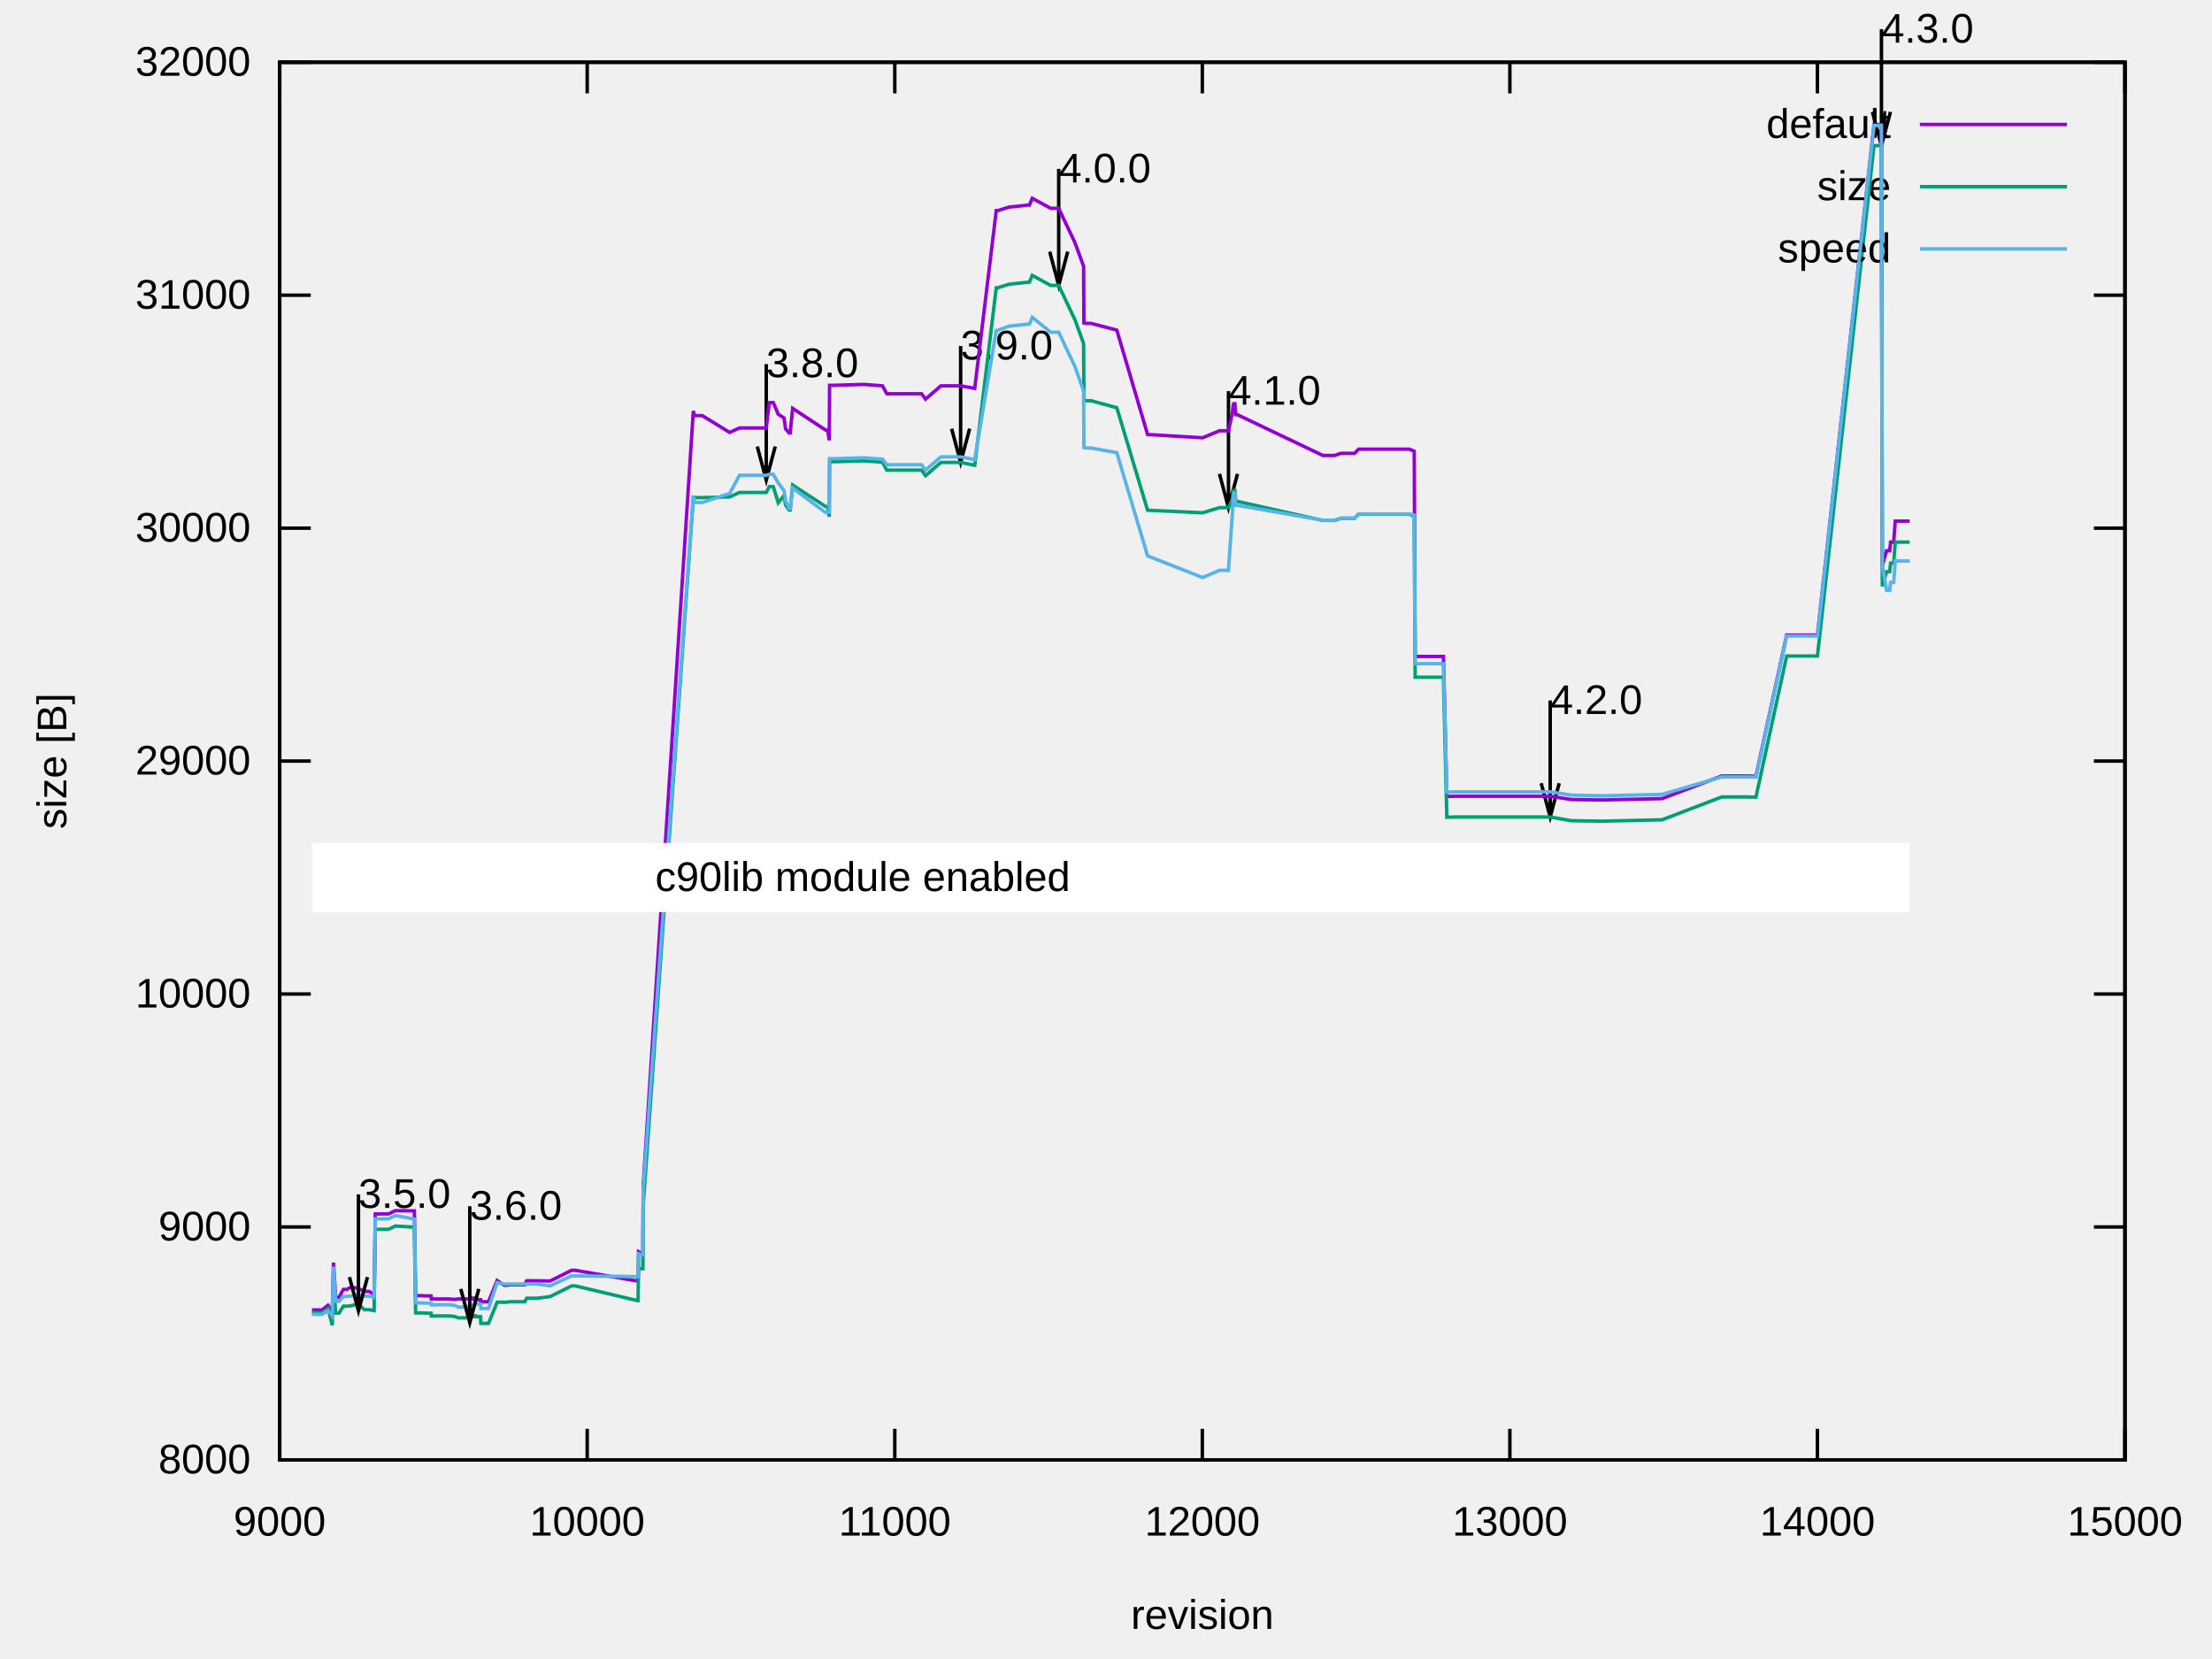
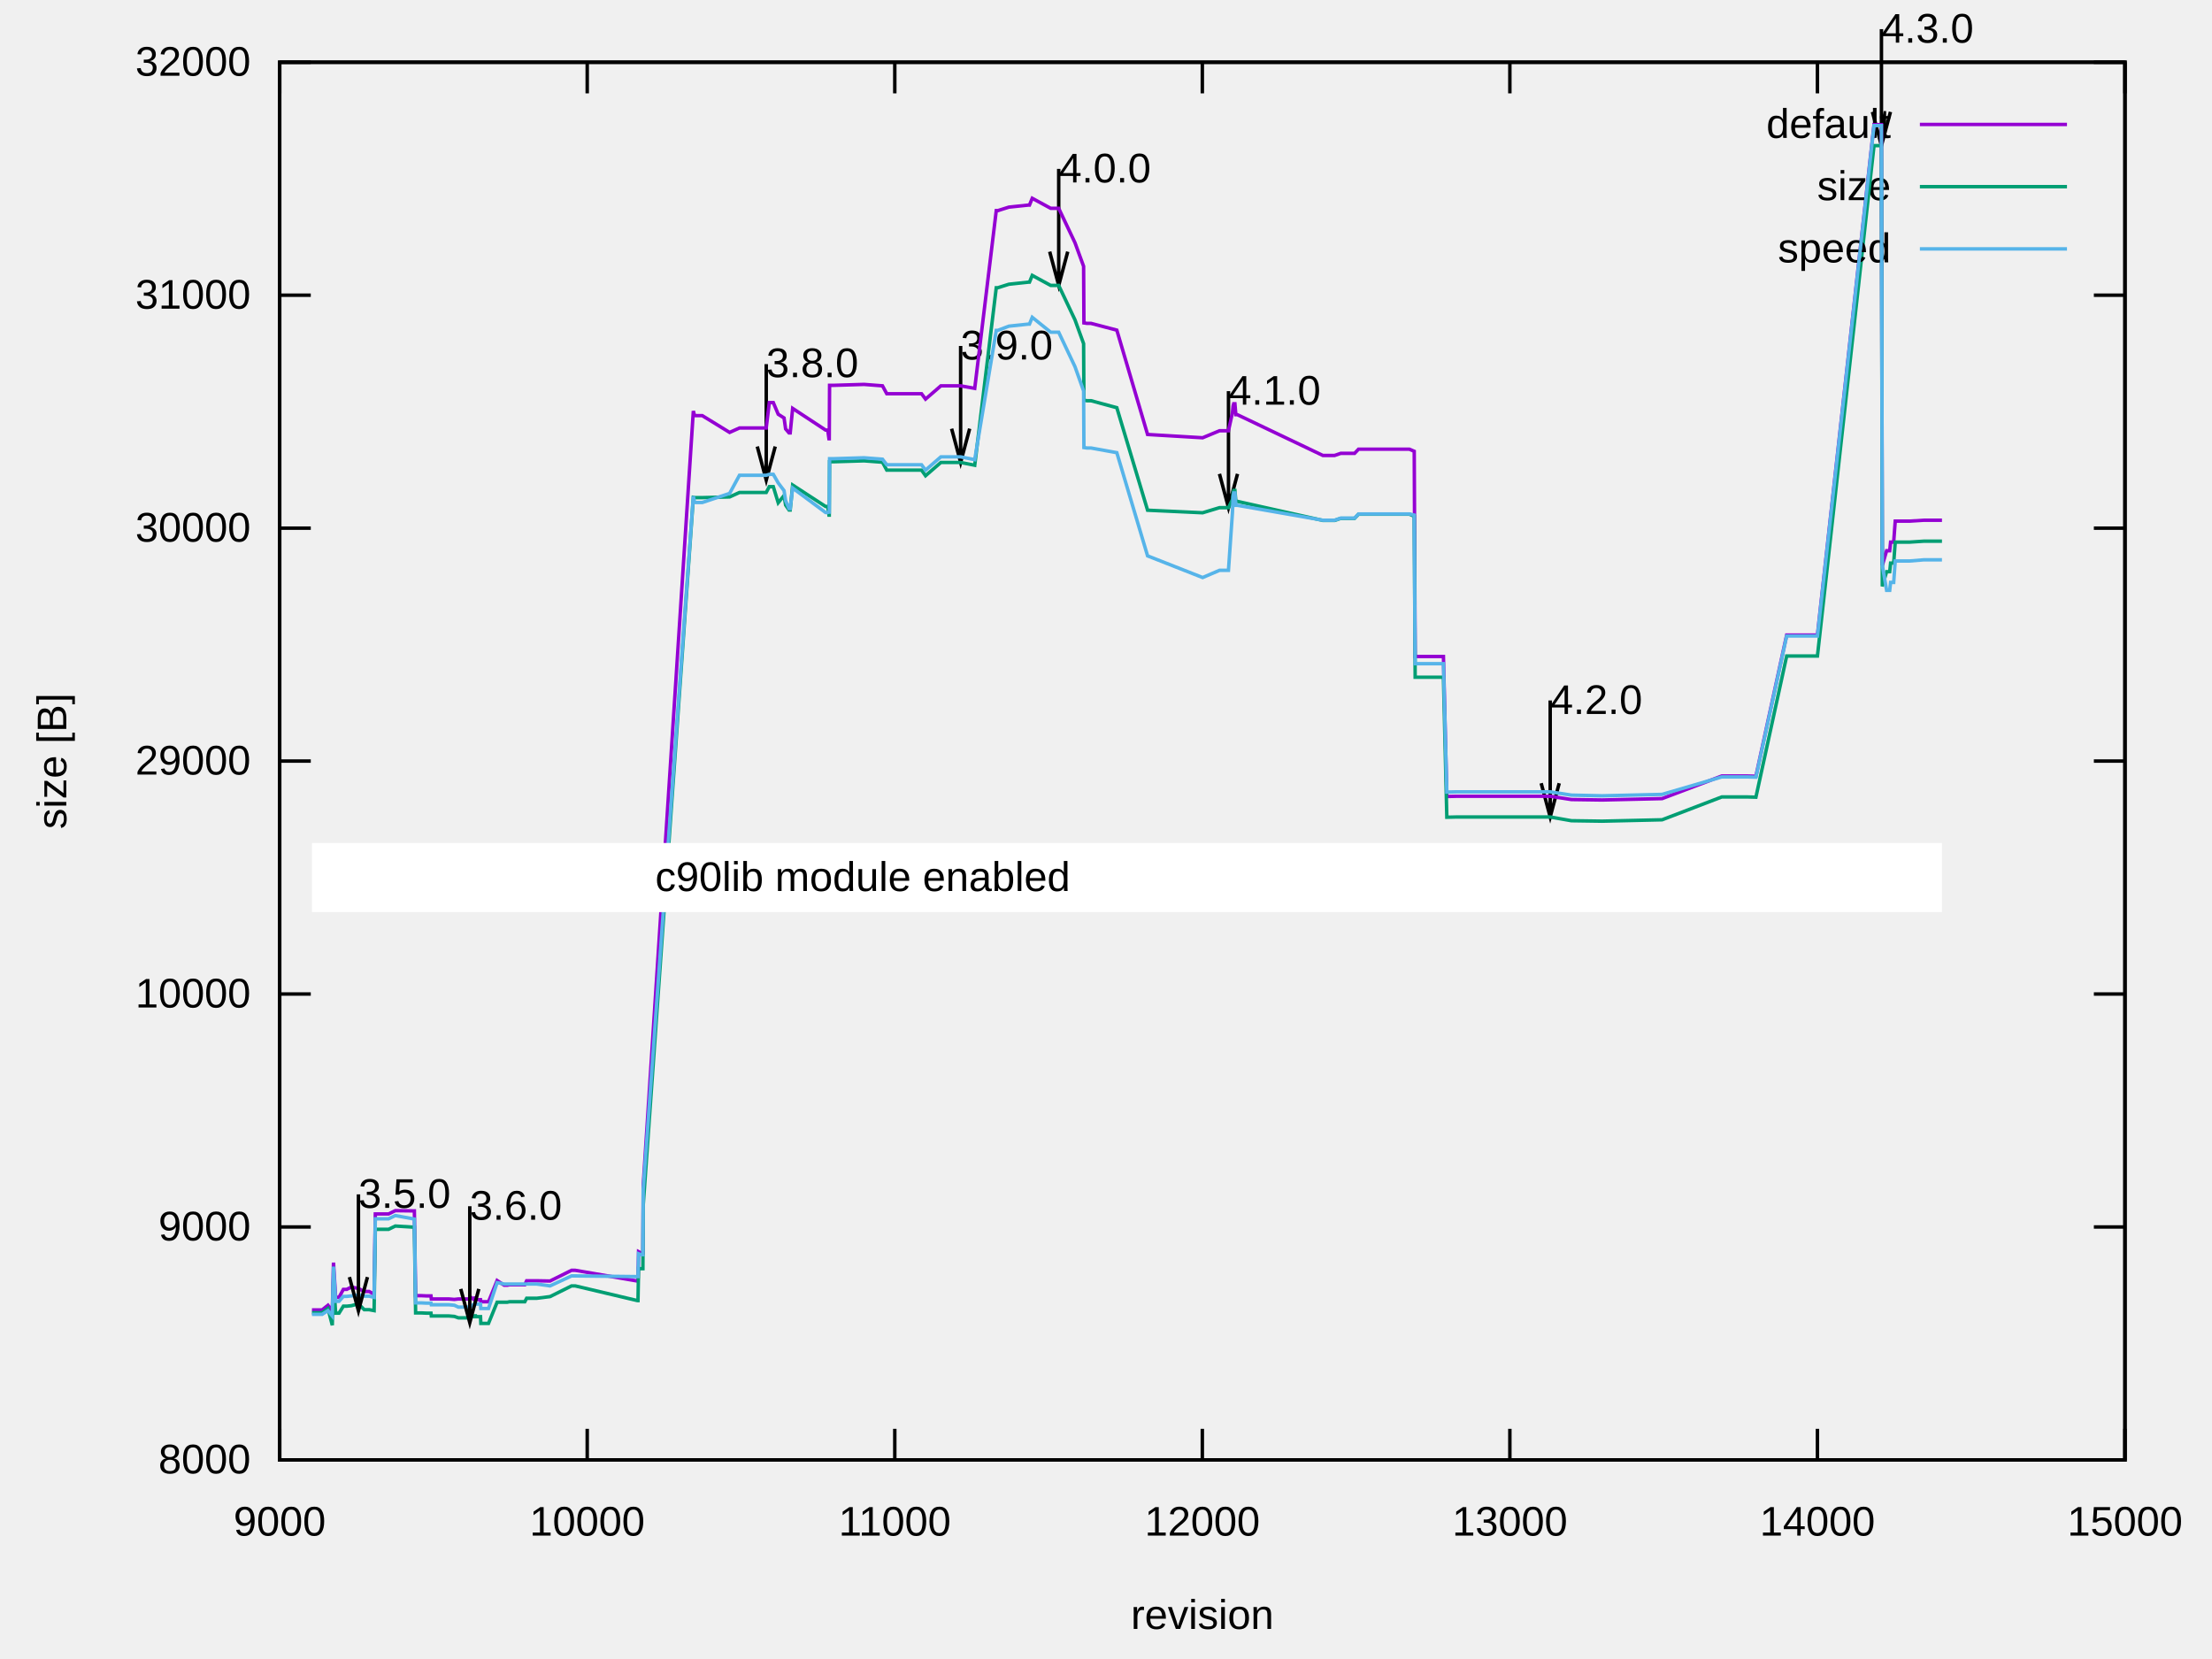
<svg xmlns="http://www.w3.org/2000/svg" xmlns:xlink="http://www.w3.org/1999/xlink" width="640" height="480" viewBox="0 0 640 480">
  <g id="gnuplot_canvas">
    <rect x="0" y="0" width="640" height="480" fill="none" />
    <defs>
      <circle id="gpDot" r="0.5" stroke-width="0.5" stroke="currentColor" />
      <path id="gpPt0" stroke-width="0.222" stroke="currentColor" d="M-1,0 h2 M0,-1 v2" />
      <path id="gpPt1" stroke-width="0.222" stroke="currentColor" d="M-1,-1 L1,1 M1,-1 L-1,1" />
      <path id="gpPt2" stroke-width="0.222" stroke="currentColor" d="M-1,0 L1,0 M0,-1 L0,1 M-1,-1 L1,1 M-1,1 L1,-1" />
      <rect id="gpPt3" stroke-width="0.222" stroke="currentColor" x="-1" y="-1" width="2" height="2" />
      <rect id="gpPt4" stroke-width="0.222" stroke="currentColor" fill="currentColor" x="-1" y="-1" width="2" height="2" />
      <circle id="gpPt5" stroke-width="0.222" stroke="currentColor" cx="0" cy="0" r="1" />
      <use xlink:href="#gpPt5" id="gpPt6" fill="currentColor" stroke="none" />
      <path id="gpPt7" stroke-width="0.222" stroke="currentColor" d="M0,-1.33 L-1.33,0.67 L1.33,0.67 z" />
      <use xlink:href="#gpPt7" id="gpPt8" fill="currentColor" stroke="none" />
      <use xlink:href="#gpPt7" id="gpPt9" stroke="currentColor" transform="rotate(180)" />
      <use xlink:href="#gpPt9" id="gpPt10" fill="currentColor" stroke="none" />
      <use xlink:href="#gpPt3" id="gpPt11" stroke="currentColor" transform="rotate(45)" />
      <use xlink:href="#gpPt11" id="gpPt12" fill="currentColor" stroke="none" />
      <path id="gpPt13" stroke-width="0.222" stroke="currentColor" d="M0,1.330 L1.265,0.411 L0.782,-1.067 L-0.782,-1.076 L-1.265,0.411 z" />
      <use xlink:href="#gpPt13" id="gpPt14" fill="currentColor" stroke="none" />
      <filter id="textbox" filterUnits="objectBoundingBox" x="0" y="0" height="1" width="1">
        <feFlood flood-color="white" flood-opacity="1" result="bgnd" />
        <feComposite in="SourceGraphic" in2="bgnd" operator="atop" />
      </filter>
      <filter id="greybox" filterUnits="objectBoundingBox" x="0" y="0" height="1" width="1">
        <feFlood flood-color="lightgrey" flood-opacity="1" result="grey" />
        <feComposite in="SourceGraphic" in2="grey" operator="atop" />
      </filter>
    </defs>
    <g fill="none" color="white" stroke="currentColor" stroke-width="1.00" stroke-linecap="butt" stroke-linejoin="miter">
</g>
    <g fill="none" color="black" stroke="currentColor" stroke-width="1.00" stroke-linecap="butt" stroke-linejoin="miter">
      <path stroke="black" d="M80.92,422.40 L89.92,422.40 M614.82,422.40 L605.82,422.40  " />
      <g transform="translate(72.53,426.30)" stroke="none" fill="black" font-family="Arial" font-size="12.00" text-anchor="end">
        <text>
          <tspan font-family="Arial">8000</tspan>
        </text>
      </g>
    </g>
    <g fill="none" color="black" stroke="currentColor" stroke-width="1.00" stroke-linecap="butt" stroke-linejoin="miter">
      <path stroke="black" d="M80.92,355.00 L89.92,355.00 M614.82,355.00 L605.82,355.00  " />
      <g transform="translate(72.53,358.90)" stroke="none" fill="black" font-family="Arial" font-size="12.00" text-anchor="end">
        <text>
          <tspan font-family="Arial">9000</tspan>
        </text>
      </g>
    </g>
    <g fill="none" color="black" stroke="currentColor" stroke-width="1.00" stroke-linecap="butt" stroke-linejoin="miter">
      <path stroke="black" d="M80.92,287.60 L89.92,287.60 M614.82,287.60 L605.82,287.60  " />
      <g transform="translate(72.53,291.50)" stroke="none" fill="black" font-family="Arial" font-size="12.00" text-anchor="end">
        <text>
          <tspan font-family="Arial">10000</tspan>
        </text>
      </g>
    </g>
    <g fill="none" color="black" stroke="currentColor" stroke-width="1.00" stroke-linecap="butt" stroke-linejoin="miter">
      <path stroke="black" d="M80.92,220.20 L89.92,220.20 M614.82,220.20 L605.82,220.20  " />
      <g transform="translate(72.53,224.10)" stroke="none" fill="black" font-family="Arial" font-size="12.00" text-anchor="end">
        <text>
          <tspan font-family="Arial">29000</tspan>
        </text>
      </g>
    </g>
    <g fill="none" color="black" stroke="currentColor" stroke-width="1.00" stroke-linecap="butt" stroke-linejoin="miter">
      <path stroke="black" d="M80.92,152.81 L89.92,152.81 M614.82,152.81 L605.82,152.81  " />
      <g transform="translate(72.53,156.71)" stroke="none" fill="black" font-family="Arial" font-size="12.00" text-anchor="end">
        <text>
          <tspan font-family="Arial">30000</tspan>
        </text>
      </g>
    </g>
    <g fill="none" color="black" stroke="currentColor" stroke-width="1.00" stroke-linecap="butt" stroke-linejoin="miter">
      <path stroke="black" d="M80.92,85.41 L89.92,85.41 M614.82,85.41 L605.82,85.41  " />
      <g transform="translate(72.53,89.31)" stroke="none" fill="black" font-family="Arial" font-size="12.00" text-anchor="end">
        <text>
          <tspan font-family="Arial">31000</tspan>
        </text>
      </g>
    </g>
    <g fill="none" color="black" stroke="currentColor" stroke-width="1.00" stroke-linecap="butt" stroke-linejoin="miter">
      <path stroke="black" d="M80.92,18.01 L89.92,18.01 M614.82,18.01 L605.82,18.01  " />
      <g transform="translate(72.53,21.91)" stroke="none" fill="black" font-family="Arial" font-size="12.00" text-anchor="end">
        <text>
          <tspan font-family="Arial">32000</tspan>
        </text>
      </g>
    </g>
    <g fill="none" color="black" stroke="currentColor" stroke-width="1.00" stroke-linecap="butt" stroke-linejoin="miter">
      <path stroke="black" d="M80.92,422.40 L80.92,413.40 M80.92,18.01 L80.92,27.01  " />
      <g transform="translate(80.92,444.30)" stroke="none" fill="black" font-family="Arial" font-size="12.00" text-anchor="middle">
        <text>
          <tspan font-family="Arial"> 9000</tspan>
        </text>
      </g>
    </g>
    <g fill="none" color="black" stroke="currentColor" stroke-width="1.00" stroke-linecap="butt" stroke-linejoin="miter">
      <path stroke="black" d="M169.90,422.40 L169.90,413.40 M169.90,18.01 L169.90,27.01  " />
      <g transform="translate(169.90,444.30)" stroke="none" fill="black" font-family="Arial" font-size="12.00" text-anchor="middle">
        <text>
          <tspan font-family="Arial"> 10000</tspan>
        </text>
      </g>
    </g>
    <g fill="none" color="black" stroke="currentColor" stroke-width="1.00" stroke-linecap="butt" stroke-linejoin="miter">
      <path stroke="black" d="M258.89,422.40 L258.89,413.40 M258.89,18.01 L258.89,27.01  " />
      <g transform="translate(258.89,444.30)" stroke="none" fill="black" font-family="Arial" font-size="12.00" text-anchor="middle">
        <text>
          <tspan font-family="Arial"> 11000</tspan>
        </text>
      </g>
    </g>
    <g fill="none" color="black" stroke="currentColor" stroke-width="1.00" stroke-linecap="butt" stroke-linejoin="miter">
      <path stroke="black" d="M347.87,422.40 L347.87,413.40 M347.87,18.01 L347.87,27.01  " />
      <g transform="translate(347.87,444.30)" stroke="none" fill="black" font-family="Arial" font-size="12.00" text-anchor="middle">
        <text>
          <tspan font-family="Arial"> 12000</tspan>
        </text>
      </g>
    </g>
    <g fill="none" color="black" stroke="currentColor" stroke-width="1.00" stroke-linecap="butt" stroke-linejoin="miter">
      <path stroke="black" d="M436.85,422.40 L436.85,413.40 M436.85,18.01 L436.85,27.01  " />
      <g transform="translate(436.85,444.30)" stroke="none" fill="black" font-family="Arial" font-size="12.00" text-anchor="middle">
        <text>
          <tspan font-family="Arial"> 13000</tspan>
        </text>
      </g>
    </g>
    <g fill="none" color="black" stroke="currentColor" stroke-width="1.00" stroke-linecap="butt" stroke-linejoin="miter">
      <path stroke="black" d="M525.84,422.40 L525.84,413.40 M525.84,18.01 L525.84,27.01  " />
      <g transform="translate(525.84,444.30)" stroke="none" fill="black" font-family="Arial" font-size="12.00" text-anchor="middle">
        <text>
          <tspan font-family="Arial"> 14000</tspan>
        </text>
      </g>
    </g>
    <g fill="none" color="black" stroke="currentColor" stroke-width="1.00" stroke-linecap="butt" stroke-linejoin="miter">
      <path stroke="black" d="M614.82,422.40 L614.82,413.40 M614.82,18.01 L614.82,27.01  " />
      <g transform="translate(614.82,444.30)" stroke="none" fill="black" font-family="Arial" font-size="12.00" text-anchor="middle">
        <text>
          <tspan font-family="Arial"> 15000</tspan>
        </text>
      </g>
    </g>
    <g fill="none" color="black" stroke="currentColor" stroke-width="1.00" stroke-linecap="butt" stroke-linejoin="miter">
</g>
    <g fill="none" color="black" stroke="currentColor" stroke-width="1.00" stroke-linecap="butt" stroke-linejoin="miter">
      <path stroke="black" d="M80.92,18.01 L80.92,422.40 L614.82,422.40 L614.82,18.01 L80.92,18.01 Z  " />
      <g transform="translate(221.69,109.12)" stroke="none" fill="black" font-family="Arial" font-size="12.00" text-anchor="start">
        <text>
          <tspan font-family="Arial">3.8.0</tspan>
        </text>
      </g>
      <g transform="translate(277.93,104.00)" stroke="none" fill="black" font-family="Arial" font-size="12.00" text-anchor="start">
        <text>
          <tspan font-family="Arial">3.9.0</tspan>
        </text>
      </g>
      <g transform="translate(306.31,52.78)" stroke="none" fill="black" font-family="Arial" font-size="12.00" text-anchor="start">
        <text>
          <tspan font-family="Arial">4.0.0</tspan>
        </text>
      </g>
      <g transform="translate(355.43,117.08)" stroke="none" fill="black" font-family="Arial" font-size="12.00" text-anchor="start">
        <text>
          <tspan font-family="Arial">4.1.0</tspan>
        </text>
      </g>
      <g transform="translate(448.51,206.58)" stroke="none" fill="black" font-family="Arial" font-size="12.00" text-anchor="start">
        <text>
          <tspan font-family="Arial">4.2.0</tspan>
        </text>
      </g>
      <g transform="translate(544.35,12.34)" stroke="none" fill="black" font-family="Arial" font-size="12.00" text-anchor="start">
        <text>
          <tspan font-family="Arial">4.3.0</tspan>
        </text>
      </g>
    </g>
    <g fill="none" color="black" stroke="black" stroke-width="20.00" stroke-linecap="butt" stroke-linejoin="miter">
</g>
    <g fill="none" color="black" stroke="currentColor" stroke-width="20.00" stroke-linecap="butt" stroke-linejoin="miter">
</g>
    <g fill="none" color="black" stroke="white" stroke-width="1.00" stroke-linecap="butt" stroke-linejoin="miter">
      <path stroke="black" d="M219.10,129.19 L221.70,138.91 L224.30,129.19 M221.70,105.35 L221.70,138.91 M275.33,124.03 L277.94,133.79 L280.55,124.03   M277.94,100.09 L277.94,133.79 M303.71,72.81 L306.32,82.57 L308.93,72.81 M306.32,48.87 L306.32,82.57 M352.83,137.11   L355.44,146.87 L358.05,137.11 M355.44,113.17 L355.44,146.87 M445.91,226.61 L448.52,236.37 L451.13,226.61 M448.52,202.67   L448.52,236.37 M541.75,32.37 L544.36,42.13 L546.97,32.37 M544.36,8.43 L544.36,42.13  " />
    </g>
    <g fill="none" color="black" stroke="currentColor" stroke-width="1.00" stroke-linecap="butt" stroke-linejoin="miter">
      <g transform="translate(19.18,220.21) rotate(270)" stroke="none" fill="black" font-family="Arial" font-size="12.00" text-anchor="middle">
        <text>
          <tspan font-family="Arial">size [B]</tspan>
        </text>
      </g>
    </g>
    <g fill="none" color="black" stroke="currentColor" stroke-width="1.00" stroke-linecap="butt" stroke-linejoin="miter">
      <g transform="translate(347.87,471.30)" stroke="none" fill="black" font-family="Arial" font-size="12.00" text-anchor="middle">
        <text>
          <tspan font-family="Arial">revision</tspan>
        </text>
      </g>
    </g>
    <g fill="none" color="black" stroke="currentColor" stroke-width="1.00" stroke-linecap="butt" stroke-linejoin="miter">
</g>
    <g id="gnuplot_plot_1">
      <g fill="none" color="black" stroke="currentColor" stroke-width="1.00" stroke-linecap="butt" stroke-linejoin="miter">
        <g transform="translate(547.09,39.91)" stroke="none" fill="black" font-family="Arial" font-size="12.00" text-anchor="end">
          <text>
            <tspan font-family="Arial">default</tspan>
          </text>
        </g>
      </g>
      <g fill="none" color="black" stroke="currentColor" stroke-width="1.00" stroke-linecap="butt" stroke-linejoin="miter">
-         <path stroke="rgb(148,   0, 211)" d="M555.48,36.01 L598.04,36.01 M90.26,379.00 L91.60,379.00 L91.95,379.00 L92.22,379.00 L93.20,379.00 L94.89,377.65   L96.14,379.33 L96.49,365.31 L97.11,375.36 L97.56,375.36 L97.92,375.36 L98.09,375.36 L99.34,373.06 L99.43,373.06   L100.32,373.06 L101.65,372.39 L103.70,372.79 L105.39,373.67 L106.81,373.67 L108.24,374.48 L108.59,351.23 L109.31,351.23   L112.42,351.23 L114.38,350.28 L119.89,350.35 L120.25,374.88 L120.52,374.88 L121.14,374.88 L121.94,374.88 L123.45,374.95   L124.25,374.95 L124.70,374.95 L124.79,375.83 L125.23,375.83 L127.28,375.83 L128.97,375.83 L129.86,375.83 L131.46,375.96   L132.62,375.83 L133.33,375.83 L133.95,375.83 L134.40,375.83 L134.49,375.83 L134.58,375.83 L134.67,375.83 L135.91,375.83   L136.45,375.49 L137.16,376.03 L137.42,376.03 L137.51,375.09 L137.60,376.03 L137.69,376.03 L137.87,376.03 L138.31,376.03   L138.40,376.03 L138.67,376.03 L138.85,376.03 L139.03,376.03 L139.12,376.64 L139.56,376.64 L139.83,376.64 L140.00,376.64   L140.09,376.64 L140.18,376.64 L141.34,376.64 L143.83,370.50 L145.88,371.85 L146.77,371.85 L147.39,371.72 L147.75,371.72   L148.64,371.72 L148.90,371.72 L148.99,371.72 L149.08,371.72 L149.17,371.72 L149.70,371.72 L150.68,371.72 L151.22,371.72   L151.31,371.72 L151.48,371.72 L151.84,371.72 L152.37,370.57 L152.73,370.57 L152.82,370.57 L153.44,370.57 L153.71,370.57   L153.80,370.57 L153.89,370.57 L154.78,370.57 L154.95,370.57 L155.31,370.57 L159.14,370.64 L165.37,367.54 L165.72,367.54   L165.90,367.54 L165.99,367.54 L166.43,367.54 L184.41,370.64 L184.59,370.64 L184.76,362.15 L185.39,362.48 L186.01,362.48   L186.10,343.00 L200.60,118.91 L200.96,120.25 L201.05,120.25 L202.47,120.25 L202.56,120.25 L203.18,120.25 L211.10,125.11   L213.95,123.83 L215.28,123.83 L217.95,123.83 L219.56,123.83 L221.69,123.83 L222.58,116.48 L223.38,116.48 L223.74,116.48   L225.16,119.85 L226.85,120.93 L227.30,124.09 L228.28,125.24 L228.63,125.24 L229.34,118.16 L238.87,124.43 L239.49,124.43   L239.84,126.93 L239.93,126.93 L240.02,111.49 L240.20,111.49 L241.09,111.49 L249.99,111.22 L255.33,111.63 L256.57,113.92   L266.63,113.92 L267.79,115.47 L272.23,111.63 L277.93,111.63 L282.02,112.37 L288.25,60.94 L288.70,60.94 L291.90,59.93   L297.59,59.33 L297.86,59.33 L298.66,57.37 L304.00,60.27 L304.18,60.27 L306.31,60.27 L311.03,70.24 L313.52,77.05   L313.61,93.43 L314.50,93.56 L314.95,93.56 L315.04,93.56 L315.57,93.56 L315.66,93.56 L323.13,95.52 L332.03,125.71   L347.96,126.66 L352.85,124.63 L355.43,124.63 L356.59,119.38 L356.77,117.49 L356.95,116.82 L357.30,116.82 L357.57,119.98   L358.01,119.98 L382.75,131.78 L384.80,131.78 L386.13,131.78 L387.91,131.17 L389.16,131.17 L391.29,131.17 L391.92,131.17   L393.07,129.96 L405.00,129.96 L407.76,129.96 L409.18,130.57 L409.45,189.94 L414.25,189.94 L417.63,189.94 L418.61,230.45   L421.46,230.38 L424.57,230.38 L425.73,230.38 L427.15,230.38 L427.96,230.38 L434.09,230.38 L448.51,230.38 L454.65,231.33   L463.55,231.46 L480.90,231.06 L498.16,224.52 L499.05,224.52 L499.94,224.52 L503.41,224.52 L505.55,224.52 L508.04,224.59   L516.94,183.74 L525.84,183.74 L542.21,36.07 L544.35,36.07 L544.61,163.59 L545.86,159.34 L546.75,159.34 L547.01,156.85   L547.73,156.85 L547.90,156.85 L548.35,150.78 L552.53,150.78  " />
+         <path stroke="rgb(148,   0, 211)" d="M555.48,36.01 L598.04,36.01 M90.26,379.00 L91.60,379.00 L91.95,379.00 L92.22,379.00 L93.20,379.00 L94.89,377.65   L96.14,379.33 L96.49,365.31 L97.11,375.36 L97.56,375.36 L97.92,375.36 L98.09,375.36 L99.34,373.06 L99.43,373.06   L100.32,373.06 L101.65,372.39 L103.70,372.79 L105.39,373.67 L106.81,373.67 L108.24,374.48 L108.59,351.23 L109.31,351.23   L112.42,351.23 L114.38,350.28 L119.89,350.35 L120.25,374.88 L120.52,374.88 L121.14,374.88 L121.94,374.88 L123.45,374.95   L124.25,374.95 L124.70,374.95 L124.79,375.83 L125.23,375.83 L127.28,375.83 L128.97,375.83 L129.86,375.83 L131.46,375.96   L132.62,375.83 L133.33,375.83 L133.95,375.83 L134.40,375.83 L134.49,375.83 L134.58,375.83 L134.67,375.83 L135.91,375.83   L136.45,375.49 L137.16,376.03 L137.42,376.03 L137.51,375.09 L137.60,376.03 L137.69,376.03 L137.87,376.03 L138.31,376.03   L138.40,376.03 L138.67,376.03 L138.85,376.03 L139.03,376.03 L139.12,376.64 L139.56,376.64 L139.83,376.64 L140.00,376.64   L140.09,376.64 L140.18,376.64 L141.34,376.64 L143.83,370.50 L145.88,371.85 L146.77,371.85 L147.39,371.72 L147.75,371.72   L148.64,371.72 L148.90,371.72 L148.99,371.72 L149.08,371.72 L149.17,371.72 L149.70,371.72 L150.68,371.72 L151.22,371.72   L151.31,371.72 L151.48,371.72 L151.84,371.72 L152.37,370.57 L152.73,370.57 L152.82,370.57 L153.44,370.57 L153.71,370.57   L153.80,370.57 L153.89,370.57 L154.78,370.57 L154.95,370.57 L155.31,370.57 L159.14,370.64 L165.37,367.54 L165.72,367.54   L165.90,367.54 L165.99,367.54 L166.43,367.54 L184.41,370.64 L184.59,370.64 L184.76,362.15 L185.39,362.48 L186.01,362.48   L186.10,343.00 L200.60,118.91 L200.96,120.25 L201.05,120.25 L202.47,120.25 L202.56,120.25 L203.18,120.25 L211.10,125.11   L213.95,123.83 L215.28,123.83 L217.95,123.83 L219.56,123.83 L221.69,123.83 L222.58,116.48 L223.38,116.48 L223.74,116.48   L225.16,119.85 L226.85,120.93 L227.30,124.09 L228.28,125.24 L228.63,125.24 L229.34,118.16 L238.87,124.43 L239.49,124.43   L239.84,126.93 L239.93,126.93 L240.02,111.49 L240.20,111.49 L241.09,111.49 L249.99,111.22 L255.33,111.63 L256.57,113.92   L266.63,113.92 L267.79,115.47 L272.23,111.63 L277.93,111.63 L282.02,112.37 L288.25,60.94 L288.70,60.94 L291.90,59.93   L297.59,59.33 L297.86,59.33 L298.66,57.37 L304.00,60.27 L304.18,60.27 L306.31,60.27 L311.03,70.24 L313.52,77.05   L313.61,93.43 L314.50,93.56 L314.95,93.56 L315.04,93.56 L315.57,93.56 L315.66,93.56 L323.13,95.52 L332.03,125.71   L347.96,126.66 L352.85,124.63 L355.43,124.63 L356.59,119.38 L356.77,117.49 L356.95,116.82 L357.30,116.82 L357.57,119.98   L358.01,119.98 L382.75,131.78 L384.80,131.78 L386.13,131.78 L387.91,131.17 L389.16,131.17 L391.29,131.17 L391.92,131.17   L393.07,129.96 L405.00,129.96 L407.76,129.96 L409.18,130.57 L409.45,189.94 L414.25,189.94 L417.63,189.94 L418.61,230.45   L421.46,230.38 L424.57,230.38 L425.73,230.38 L427.15,230.38 L427.96,230.38 L434.09,230.38 L448.51,230.38 L454.65,231.33   L463.55,231.46 L480.90,231.06 L498.16,224.52 L499.05,224.52 L499.94,224.52 L503.41,224.52 L505.55,224.52 L508.04,224.59   L516.94,183.74 L525.84,183.74 L542.21,36.07 L544.35,36.07 L544.61,163.59 L545.86,159.34 L546.75,159.34 L547.01,156.85   L547.73,156.85 L547.90,156.85 L548.35,150.78 L552.53,150.78 L556.62,150.52 L558.76,150.52 L561.25,150.52 L561.87,150.52    " />
      </g>
    </g>
    <g id="gnuplot_plot_2">
      <g fill="none" color="black" stroke="currentColor" stroke-width="1.00" stroke-linecap="butt" stroke-linejoin="miter">
        <g transform="translate(547.09,57.91)" stroke="none" fill="black" font-family="Arial" font-size="12.00" text-anchor="end">
          <text>
            <tspan font-family="Arial">size</tspan>
          </text>
        </g>
      </g>
      <g fill="none" color="black" stroke="currentColor" stroke-width="1.00" stroke-linecap="butt" stroke-linejoin="miter">
-         <path stroke="rgb(  0, 158, 115)" d="M555.48,54.01 L598.04,54.01 M90.26,379.80 L91.60,379.80 L91.95,379.80 L92.22,379.80 L93.20,379.80 L94.89,378.59   L96.14,383.44 L96.49,369.90 L97.11,379.94 L97.56,379.94 L97.92,379.94 L98.09,379.94 L99.34,377.92 L99.43,377.92   L100.32,377.92 L101.65,377.78 L103.70,377.24 L105.39,378.93 L106.81,378.93 L108.24,379.20 L108.59,355.68 L109.31,355.68   L112.42,355.68 L114.38,354.73 L119.89,355.07 L120.25,379.87 L120.52,379.87 L121.14,379.87 L121.94,379.87 L123.45,379.94   L124.25,379.94 L124.70,379.94 L124.79,380.75 L125.23,380.75 L127.28,380.75 L128.97,380.75 L129.86,380.75 L131.46,380.88   L132.62,381.29 L133.33,381.29 L133.95,381.29 L134.40,381.29 L134.49,381.29 L134.58,381.29 L134.67,381.29 L135.91,381.29   L136.45,380.95 L137.16,380.95 L137.42,380.95 L137.51,380.28 L137.60,380.95 L137.69,380.95 L137.87,380.95 L138.31,380.95   L138.40,380.95 L138.67,380.95 L138.85,380.95 L139.03,380.95 L139.12,382.90 L139.56,382.90 L139.83,382.90 L140.00,382.90   L140.09,382.90 L140.18,382.90 L141.34,382.90 L143.83,376.77 L145.88,376.77 L146.77,376.77 L147.39,376.64 L147.75,376.64   L148.64,376.64 L148.90,376.64 L148.99,376.64 L149.08,376.64 L149.17,376.64 L149.70,376.64 L150.68,376.64 L151.22,376.64   L151.31,376.64 L151.48,376.64 L151.84,376.64 L152.37,375.63 L152.73,375.63 L152.82,375.63 L153.44,375.63 L153.71,375.63   L153.80,375.63 L153.89,375.63 L154.78,375.63 L154.95,375.63 L155.31,375.63 L159.14,375.15 L165.37,372.05 L165.72,372.05   L165.90,372.05 L165.99,372.05 L166.43,372.05 L184.41,376.30 L184.59,376.30 L184.76,367.00 L185.39,367.07 L186.01,367.07   L186.10,348.80 L200.60,143.91 L200.96,143.98 L201.05,143.98 L202.47,143.98 L202.56,143.98 L203.18,143.98 L211.10,143.78   L213.95,142.49 L215.28,142.49 L217.95,142.49 L219.56,142.49 L221.69,142.49 L222.58,140.81 L223.38,140.81 L223.74,140.81   L225.16,145.46 L226.85,143.37 L227.30,146.13 L228.28,147.55 L228.63,147.55 L229.34,140.34 L238.87,146.54 L239.49,146.54   L239.84,149.03 L239.93,149.03 L240.02,133.60 L240.20,133.60 L241.09,133.60 L249.99,133.33 L255.33,133.73 L256.57,136.02   L266.63,136.02 L267.79,137.64 L272.23,133.80 L277.93,133.80 L282.02,134.61 L288.25,83.25 L288.70,83.25 L291.90,82.24   L297.59,81.63 L297.86,81.63 L298.66,79.68 L304.00,82.58 L304.18,82.58 L306.31,82.58 L311.03,92.55 L313.52,99.43   L313.61,115.80 L314.50,115.94 L314.95,115.94 L315.04,115.94 L315.57,115.94 L315.66,115.94 L323.13,117.96 L332.03,147.62   L347.96,148.36 L352.85,146.88 L355.43,146.88 L356.59,144.52 L356.77,142.56 L356.95,141.89 L357.30,141.89 L357.57,145.06   L358.01,145.06 L382.75,150.58 L384.80,150.58 L386.13,150.58 L387.91,149.98 L389.16,149.98 L391.29,149.98 L391.92,149.98   L393.07,148.76 L405.00,148.76 L407.76,148.76 L409.18,149.37 L409.45,195.94 L414.25,195.94 L417.63,195.94 L418.61,236.45   L421.46,236.38 L424.57,236.38 L425.73,236.38 L427.15,236.38 L427.96,236.38 L434.09,236.38 L448.51,236.38 L454.65,237.46   L463.55,237.59 L480.90,237.19 L498.16,230.58 L499.05,230.58 L499.94,230.58 L503.41,230.58 L505.55,230.58 L508.04,230.65   L516.94,189.81 L525.84,189.81 L542.21,42.14 L544.35,42.14 L544.61,169.66 L545.86,165.41 L546.75,165.41 L547.01,162.92   L547.73,162.92 L547.90,162.92 L548.35,156.85 L552.53,156.85  " />
+         <path stroke="rgb(  0, 158, 115)" d="M555.48,54.01 L598.04,54.01 M90.26,379.80 L91.60,379.80 L91.95,379.80 L92.22,379.80 L93.20,379.80 L94.89,378.59   L96.14,383.44 L96.49,369.90 L97.11,379.94 L97.56,379.94 L97.92,379.94 L98.09,379.94 L99.34,377.92 L99.43,377.92   L100.32,377.92 L101.65,377.78 L103.70,377.24 L105.39,378.93 L106.81,378.93 L108.24,379.20 L108.59,355.68 L109.31,355.68   L112.42,355.68 L114.38,354.73 L119.89,355.07 L120.25,379.87 L120.52,379.87 L121.14,379.87 L121.94,379.87 L123.45,379.94   L124.25,379.94 L124.70,379.94 L124.79,380.75 L125.23,380.75 L127.28,380.75 L128.97,380.75 L129.86,380.75 L131.46,380.88   L132.62,381.29 L133.33,381.29 L133.95,381.29 L134.40,381.29 L134.49,381.29 L134.58,381.29 L134.67,381.29 L135.91,381.29   L136.45,380.95 L137.16,380.95 L137.42,380.95 L137.51,380.28 L137.60,380.95 L137.69,380.95 L137.87,380.95 L138.31,380.95   L138.40,380.95 L138.67,380.95 L138.85,380.95 L139.03,380.95 L139.12,382.90 L139.56,382.90 L139.83,382.90 L140.00,382.90   L140.09,382.90 L140.18,382.90 L141.34,382.90 L143.83,376.77 L145.88,376.77 L146.77,376.77 L147.39,376.64 L147.75,376.64   L148.64,376.64 L148.90,376.64 L148.99,376.64 L149.08,376.64 L149.17,376.64 L149.70,376.64 L150.68,376.64 L151.22,376.64   L151.31,376.64 L151.48,376.64 L151.84,376.64 L152.37,375.63 L152.73,375.63 L152.82,375.63 L153.44,375.63 L153.71,375.63   L153.80,375.63 L153.89,375.63 L154.78,375.63 L154.95,375.63 L155.31,375.63 L159.14,375.15 L165.37,372.05 L165.72,372.05   L165.90,372.05 L165.99,372.05 L166.43,372.05 L184.41,376.30 L184.59,376.30 L184.76,367.00 L185.39,367.07 L186.01,367.07   L186.10,348.80 L200.60,143.91 L200.96,143.98 L201.05,143.98 L202.47,143.98 L202.56,143.98 L203.18,143.98 L211.10,143.78   L213.95,142.49 L215.28,142.49 L217.95,142.49 L219.56,142.49 L221.69,142.49 L222.58,140.81 L223.38,140.81 L223.74,140.81   L225.16,145.46 L226.85,143.37 L227.30,146.13 L228.28,147.55 L228.63,147.55 L229.34,140.34 L238.87,146.54 L239.49,146.54   L239.84,149.03 L239.93,149.03 L240.02,133.60 L240.20,133.60 L241.09,133.60 L249.99,133.33 L255.33,133.73 L256.57,136.02   L266.63,136.02 L267.79,137.64 L272.23,133.80 L277.93,133.80 L282.02,134.61 L288.25,83.25 L288.70,83.25 L291.90,82.24   L297.59,81.63 L297.86,81.63 L298.66,79.68 L304.00,82.58 L304.18,82.58 L306.31,82.58 L311.03,92.55 L313.52,99.43   L313.61,115.80 L314.50,115.94 L314.95,115.94 L315.04,115.94 L315.57,115.94 L315.66,115.94 L323.13,117.96 L332.03,147.62   L347.96,148.36 L352.85,146.88 L355.43,146.88 L356.59,144.52 L356.77,142.56 L356.95,141.89 L357.30,141.89 L357.57,145.06   L358.01,145.06 L382.75,150.58 L384.80,150.58 L386.13,150.58 L387.91,149.98 L389.16,149.98 L391.29,149.98 L391.92,149.98   L393.07,148.76 L405.00,148.76 L407.76,148.76 L409.18,149.37 L409.45,195.94 L414.25,195.94 L417.63,195.94 L418.61,236.45   L421.46,236.38 L424.57,236.38 L425.73,236.38 L427.15,236.38 L427.96,236.38 L434.09,236.38 L448.51,236.38 L454.65,237.46   L463.55,237.59 L480.90,237.19 L498.16,230.58 L499.05,230.58 L499.94,230.58 L503.41,230.58 L505.55,230.58 L508.04,230.65   L516.94,189.81 L525.84,189.81 L542.21,42.14 L544.35,42.14 L544.61,169.66 L545.86,165.41 L546.75,165.41 L547.01,162.92   L547.73,162.92 L547.90,162.92 L548.35,156.85 L552.53,156.85 L556.62,156.58 L558.76,156.58 L561.25,156.58 L561.87,156.58    " />
      </g>
    </g>
    <g id="gnuplot_plot_3">
      <g fill="none" color="black" stroke="currentColor" stroke-width="1.00" stroke-linecap="butt" stroke-linejoin="miter">
        <g transform="translate(547.09,75.91)" stroke="none" fill="black" font-family="Arial" font-size="12.00" text-anchor="end">
          <text>
            <tspan font-family="Arial">speed</tspan>
          </text>
        </g>
      </g>
      <g fill="none" color="black" stroke="currentColor" stroke-width="1.00" stroke-linecap="butt" stroke-linejoin="miter">
-         <path stroke="rgb( 86, 180, 233)" d="M555.48,72.01 L598.04,72.01 M90.26,380.28 L91.60,380.28 L91.95,380.28 L92.22,380.28 L93.20,380.28 L94.89,379.20   L96.14,380.75 L96.49,366.46 L97.11,376.50 L97.56,376.50 L97.92,376.50 L98.09,376.50 L99.34,375.09 L99.43,375.09   L100.32,375.09 L101.65,374.95 L103.70,374.68 L105.39,375.02 L106.81,375.02 L108.24,375.36 L108.59,352.64 L109.31,352.64   L112.42,352.64 L114.38,351.70 L119.89,352.71 L120.25,376.97 L120.52,376.97 L121.14,376.97 L121.94,376.97 L123.45,377.04   L124.25,377.04 L124.70,377.04 L124.79,377.51 L125.23,377.51 L127.28,377.51 L128.97,377.51 L129.86,377.51 L131.46,377.65   L132.62,378.19 L133.33,378.19 L133.95,378.19 L134.40,378.19 L134.49,378.19 L134.58,378.19 L134.67,378.19 L135.91,378.19   L136.45,377.85 L137.16,377.31 L137.42,377.31 L137.51,377.04 L137.60,377.31 L137.69,377.31 L137.87,377.31 L138.31,377.31   L138.40,377.31 L138.67,377.31 L138.85,377.31 L139.03,377.31 L139.12,378.59 L139.56,378.59 L139.83,378.59 L140.00,378.59   L140.09,378.59 L140.18,378.59 L141.34,378.59 L143.83,371.11 L145.88,371.51 L146.77,371.51 L147.39,371.51 L147.75,371.51   L148.64,371.51 L148.90,371.51 L148.99,371.51 L149.08,371.51 L149.17,371.51 L149.70,371.51 L150.68,371.51 L151.22,371.51   L151.31,371.51 L151.48,371.51 L151.84,371.51 L152.37,371.51 L152.73,371.51 L152.82,371.51 L153.44,371.51 L153.71,371.51   L153.80,371.51 L153.89,371.51 L154.78,371.51 L154.95,371.51 L155.31,371.51 L159.14,372.05 L165.37,369.16 L165.72,369.16   L165.90,369.16 L165.99,369.16 L166.43,369.16 L184.41,369.36 L184.59,369.36 L184.76,362.75 L185.39,363.02 L186.01,363.02   L186.10,344.08 L200.60,143.57 L200.96,145.39 L201.05,145.39 L202.47,145.39 L202.56,145.39 L203.18,145.39 L211.10,142.76   L213.95,137.51 L215.28,137.51 L217.95,137.51 L219.56,137.51 L221.69,137.51 L222.58,137.24 L223.38,137.24 L223.74,137.24   L225.16,139.73 L226.85,141.96 L227.30,144.85 L228.28,147.15 L228.63,147.15 L229.34,141.21 L238.87,148.29 L239.49,148.29   L239.84,148.16 L239.93,148.16 L240.02,132.72 L240.20,132.72 L241.09,132.72 L249.99,132.45 L255.33,132.86 L256.57,134.47   L266.63,134.47 L267.79,136.02 L272.23,132.18 L277.93,132.18 L282.02,132.99 L288.25,95.59 L288.70,95.59 L291.90,94.37   L297.59,93.77 L297.86,93.77 L298.66,91.81 L304.00,96.12 L304.18,96.12 L306.31,96.12 L311.03,106.10 L313.52,113.11   L313.61,129.49 L314.50,129.62 L314.95,129.62 L315.04,129.62 L315.57,129.62 L315.66,129.62 L323.13,130.97 L332.03,160.83   L347.96,167.10 L352.85,165.01 L355.43,165.01 L356.59,148.22 L356.77,143.64 L356.95,142.63 L357.30,142.63 L357.57,146.20   L358.01,146.20 L382.75,150.52 L384.80,150.52 L386.13,150.52 L387.91,149.91 L389.16,149.91 L391.29,149.91 L391.92,149.91   L393.07,148.70 L405.00,148.70 L407.76,148.70 L409.18,149.03 L409.45,192.03 L414.25,192.03 L417.63,192.03 L418.61,229.17   L421.46,229.10 L424.57,229.10 L425.73,229.10 L427.15,229.10 L427.96,229.10 L434.09,229.10 L448.51,229.10 L454.65,230.05   L463.55,230.25 L480.90,229.84 L498.16,224.79 L499.05,224.79 L499.94,224.79 L503.41,224.79 L505.55,224.79 L508.04,224.86   L516.94,184.01 L525.84,184.01 L542.21,36.34 L544.35,36.34 L544.61,163.52 L545.86,170.80 L546.75,170.80 L547.01,168.51   L547.73,168.51 L547.90,168.51 L548.35,162.31 L552.53,162.31  " />
+         <path stroke="rgb( 86, 180, 233)" d="M555.48,72.01 L598.04,72.01 M90.26,380.28 L91.60,380.28 L91.95,380.28 L92.22,380.28 L93.20,380.28 L94.89,379.20   L96.14,380.75 L96.49,366.46 L97.11,376.50 L97.56,376.50 L97.92,376.50 L98.09,376.50 L99.34,375.09 L99.43,375.09   L100.32,375.09 L101.65,374.95 L103.70,374.68 L105.39,375.02 L106.81,375.02 L108.24,375.36 L108.59,352.64 L109.31,352.64   L112.42,352.64 L114.38,351.70 L119.89,352.71 L120.25,376.97 L120.52,376.97 L121.14,376.97 L121.94,376.97 L123.45,377.04   L124.25,377.04 L124.70,377.04 L124.79,377.51 L125.23,377.51 L127.28,377.51 L128.97,377.51 L129.86,377.51 L131.46,377.65   L132.62,378.19 L133.33,378.19 L133.95,378.19 L134.40,378.19 L134.49,378.19 L134.58,378.19 L134.67,378.19 L135.91,378.19   L136.45,377.85 L137.16,377.31 L137.42,377.31 L137.51,377.04 L137.60,377.31 L137.69,377.31 L137.87,377.31 L138.31,377.31   L138.40,377.31 L138.67,377.31 L138.85,377.31 L139.03,377.31 L139.12,378.59 L139.56,378.59 L139.83,378.59 L140.00,378.59   L140.09,378.59 L140.18,378.59 L141.34,378.59 L143.83,371.11 L145.88,371.51 L146.77,371.51 L147.39,371.51 L147.75,371.51   L148.64,371.51 L148.90,371.51 L148.99,371.51 L149.08,371.51 L149.17,371.51 L149.70,371.51 L150.68,371.51 L151.22,371.51   L151.31,371.51 L151.48,371.51 L151.84,371.51 L152.37,371.51 L152.73,371.51 L152.82,371.51 L153.44,371.51 L153.71,371.51   L153.80,371.51 L153.89,371.51 L154.78,371.51 L154.95,371.51 L155.31,371.51 L159.14,372.05 L165.37,369.16 L165.72,369.16   L165.90,369.16 L165.99,369.16 L166.43,369.16 L184.41,369.36 L184.59,369.36 L184.76,362.75 L185.39,363.02 L186.01,363.02   L186.10,344.08 L200.60,143.57 L200.96,145.39 L201.05,145.39 L202.47,145.39 L202.56,145.39 L203.18,145.39 L211.10,142.76   L213.95,137.51 L215.28,137.51 L217.95,137.51 L219.56,137.51 L221.69,137.51 L222.58,137.24 L223.38,137.24 L223.74,137.24   L225.16,139.73 L226.85,141.96 L227.30,144.85 L228.28,147.15 L228.63,147.15 L229.34,141.21 L238.87,148.29 L239.49,148.29   L239.84,148.16 L239.93,148.16 L240.02,132.72 L240.20,132.72 L241.09,132.72 L249.99,132.45 L255.33,132.86 L256.57,134.47   L266.63,134.47 L267.79,136.02 L272.23,132.18 L277.93,132.18 L282.02,132.99 L288.25,95.59 L288.70,95.59 L291.90,94.37   L297.59,93.77 L297.86,93.77 L298.66,91.81 L304.00,96.12 L304.18,96.12 L306.31,96.12 L311.03,106.10 L313.52,113.11   L313.61,129.49 L314.50,129.62 L314.95,129.62 L315.04,129.62 L315.57,129.62 L315.66,129.62 L323.13,130.97 L332.03,160.83   L347.96,167.10 L352.85,165.01 L355.43,165.01 L356.59,148.22 L356.77,143.64 L356.95,142.63 L357.30,142.63 L357.57,146.20   L358.01,146.20 L382.75,150.52 L384.80,150.52 L386.13,150.52 L387.91,149.91 L389.16,149.91 L391.29,149.91 L391.92,149.91   L393.07,148.70 L405.00,148.70 L407.76,148.70 L409.18,149.03 L409.45,192.03 L414.25,192.03 L417.63,192.03 L418.61,229.17   L421.46,229.10 L424.57,229.10 L425.73,229.10 L427.15,229.10 L427.96,229.10 L434.09,229.10 L448.51,229.10 L454.65,230.05   L463.55,230.25 L480.90,229.84 L498.16,224.79 L499.05,224.79 L499.94,224.79 L503.41,224.79 L505.55,224.79 L508.04,224.86   L516.94,184.01 L525.84,184.01 L542.21,36.34 L544.35,36.34 L544.61,163.52 L545.86,170.80 L546.75,170.80 L547.01,168.51   L547.73,168.51 L547.90,168.51 L548.35,162.31 L552.53,162.31 L556.62,161.97 L558.76,161.97 L561.25,161.97 L561.87,161.97    " />
      </g>
    </g>
    <g id="gnuplot_plot_4">
      <g fill="none" color="white" stroke="rgb( 86, 180, 233)" stroke-width="20.00" stroke-linecap="butt" stroke-linejoin="miter">
</g>
      <g fill="none" color="black" stroke="currentColor" stroke-width="20.00" stroke-linecap="butt" stroke-linejoin="miter">
-         <path stroke="rgb(255, 255, 255)" d="M90.26,253.90 L94.93,253.90 L99.60,253.90 L104.27,253.90 L108.94,253.90 L113.61,253.90 L118.28,253.90 L122.95,253.90   L127.62,253.90 L132.29,253.90 L136.96,253.90 L141.63,253.90 L146.30,253.90 L150.97,253.90 L155.63,253.90 L160.30,253.90   L164.97,253.90 L169.64,253.90 L174.31,253.90 L178.98,253.90 L183.65,253.90 L188.32,253.90 L192.99,253.90 L197.66,253.90   L202.33,253.90 L207.00,253.90 L211.67,253.90 L216.34,253.90 L221.01,253.90 L225.68,253.90 L230.34,253.90 L235.01,253.90   L239.68,253.90 L244.35,253.90 L249.02,253.90 L253.69,253.90 L258.36,253.90 L263.03,253.90 L267.70,253.90 L272.37,253.90   L277.04,253.90 L281.71,253.90 L286.38,253.90 L291.05,253.90 L295.72,253.90 L300.39,253.90 L305.05,253.90 L309.72,253.90   L314.39,253.90 L319.06,253.90 L323.73,253.90 L328.40,253.90 L333.07,253.90 L337.74,253.90 L342.41,253.90 L347.08,253.90   L351.75,253.90 L356.42,253.90 L361.09,253.90 L365.76,253.90 L370.43,253.90 L375.10,253.90 L379.76,253.90 L384.43,253.90   L389.10,253.90 L393.77,253.90 L398.44,253.90 L403.11,253.90 L407.78,253.90 L412.45,253.90 L417.12,253.90 L421.79,253.90   L426.46,253.90 L431.13,253.90 L435.80,253.90 L440.47,253.90 L445.14,253.90 L449.81,253.90 L454.47,253.90 L459.14,253.90   L463.81,253.90 L468.48,253.90 L473.15,253.90 L477.82,253.90 L482.49,253.90 L487.16,253.90 L491.83,253.90 L496.50,253.90   L501.17,253.90 L505.84,253.90 L510.51,253.90 L515.18,253.90 L519.85,253.90 L524.52,253.90 L529.18,253.90 L533.85,253.90   L538.52,253.90 L543.19,253.90 L547.86,253.90 L552.53,253.90  " />
+         <path stroke="rgb(255, 255, 255)" d="M90.26,253.90 L95.03,253.90 L99.79,253.90 L104.55,253.90 L109.32,253.90 L114.08,253.90 L118.85,253.90 L123.61,253.90   L128.37,253.90 L133.14,253.90 L137.90,253.90 L142.66,253.90 L147.43,253.90 L152.19,253.90 L156.96,253.90 L161.72,253.90   L166.48,253.90 L171.25,253.90 L176.01,253.90 L180.77,253.90 L185.54,253.90 L190.30,253.90 L195.07,253.90 L199.83,253.90   L204.59,253.90 L209.36,253.90 L214.12,253.90 L218.88,253.90 L223.65,253.90 L228.41,253.90 L233.18,253.90 L237.94,253.90   L242.70,253.90 L247.47,253.90 L252.23,253.90 L256.99,253.90 L261.76,253.90 L266.52,253.90 L271.29,253.90 L276.05,253.90   L280.81,253.90 L285.58,253.90 L290.34,253.90 L295.10,253.90 L299.87,253.90 L304.63,253.90 L309.40,253.90 L314.16,253.90   L318.92,253.90 L323.69,253.90 L328.45,253.90 L333.21,253.90 L337.98,253.90 L342.74,253.90 L347.51,253.90 L352.27,253.90   L357.03,253.90 L361.80,253.90 L366.56,253.90 L371.32,253.90 L376.09,253.90 L380.85,253.90 L385.62,253.90 L390.38,253.90   L395.14,253.90 L399.91,253.90 L404.67,253.90 L409.43,253.90 L414.20,253.90 L418.96,253.90 L423.73,253.90 L428.49,253.90   L433.25,253.90 L438.02,253.90 L442.78,253.90 L447.54,253.90 L452.31,253.90 L457.07,253.90 L461.84,253.90 L466.60,253.90   L471.36,253.90 L476.13,253.90 L480.89,253.90 L485.65,253.90 L490.42,253.90 L495.18,253.90 L499.95,253.90 L504.71,253.90   L509.47,253.90 L514.24,253.90 L519.00,253.90 L523.76,253.90 L528.53,253.90 L533.29,253.90 L538.06,253.90 L542.82,253.90   L547.58,253.90 L552.35,253.90 L557.11,253.90 L561.87,253.90  " />
      </g>
    </g>
    <g fill="none" color="white" stroke="rgb(255, 255, 255)" stroke-width="2.00" stroke-linecap="butt" stroke-linejoin="miter">
</g>
    <g fill="none" color="black" stroke="currentColor" stroke-width="2.00" stroke-linecap="butt" stroke-linejoin="miter">
</g>
    <g fill="none" color="black" stroke="black" stroke-width="1.00" stroke-linecap="butt" stroke-linejoin="miter">
</g>
    <g fill="none" color="black" stroke="currentColor" stroke-width="1.00" stroke-linecap="butt" stroke-linejoin="miter">
      <path stroke="black" d="M80.92,18.01 L80.92,422.40 L614.82,422.40 L614.82,18.01 L80.92,18.01 Z  " />
      <g transform="translate(189.57,257.80)" stroke="none" fill="black" font-family="Arial" font-size="12.00" text-anchor="start">
        <text>
          <tspan font-family="Arial">c90lib module enabled</tspan>
        </text>
      </g>
      <g transform="translate(103.70,349.47)" stroke="none" fill="black" font-family="Arial" font-size="12.00" text-anchor="start">
        <text>
          <tspan font-family="Arial">3.5.0</tspan>
        </text>
      </g>
      <g transform="translate(135.91,352.90)" stroke="none" fill="black" font-family="Arial" font-size="12.00" text-anchor="start">
        <text>
          <tspan font-family="Arial">3.6.0</tspan>
        </text>
      </g>
      <path stroke="black" d="M101.10,369.50 L103.71,379.26 L106.32,369.50 M103.71,345.56 L103.71,379.26 M133.31,372.93 L135.92,382.69 L138.53,372.93   M135.92,348.99 L135.92,382.69  " />
    </g>
    <g fill="none" color="black" stroke="currentColor" stroke-width="1.00" stroke-linecap="butt" stroke-linejoin="miter">
</g>
  </g>
</svg>
